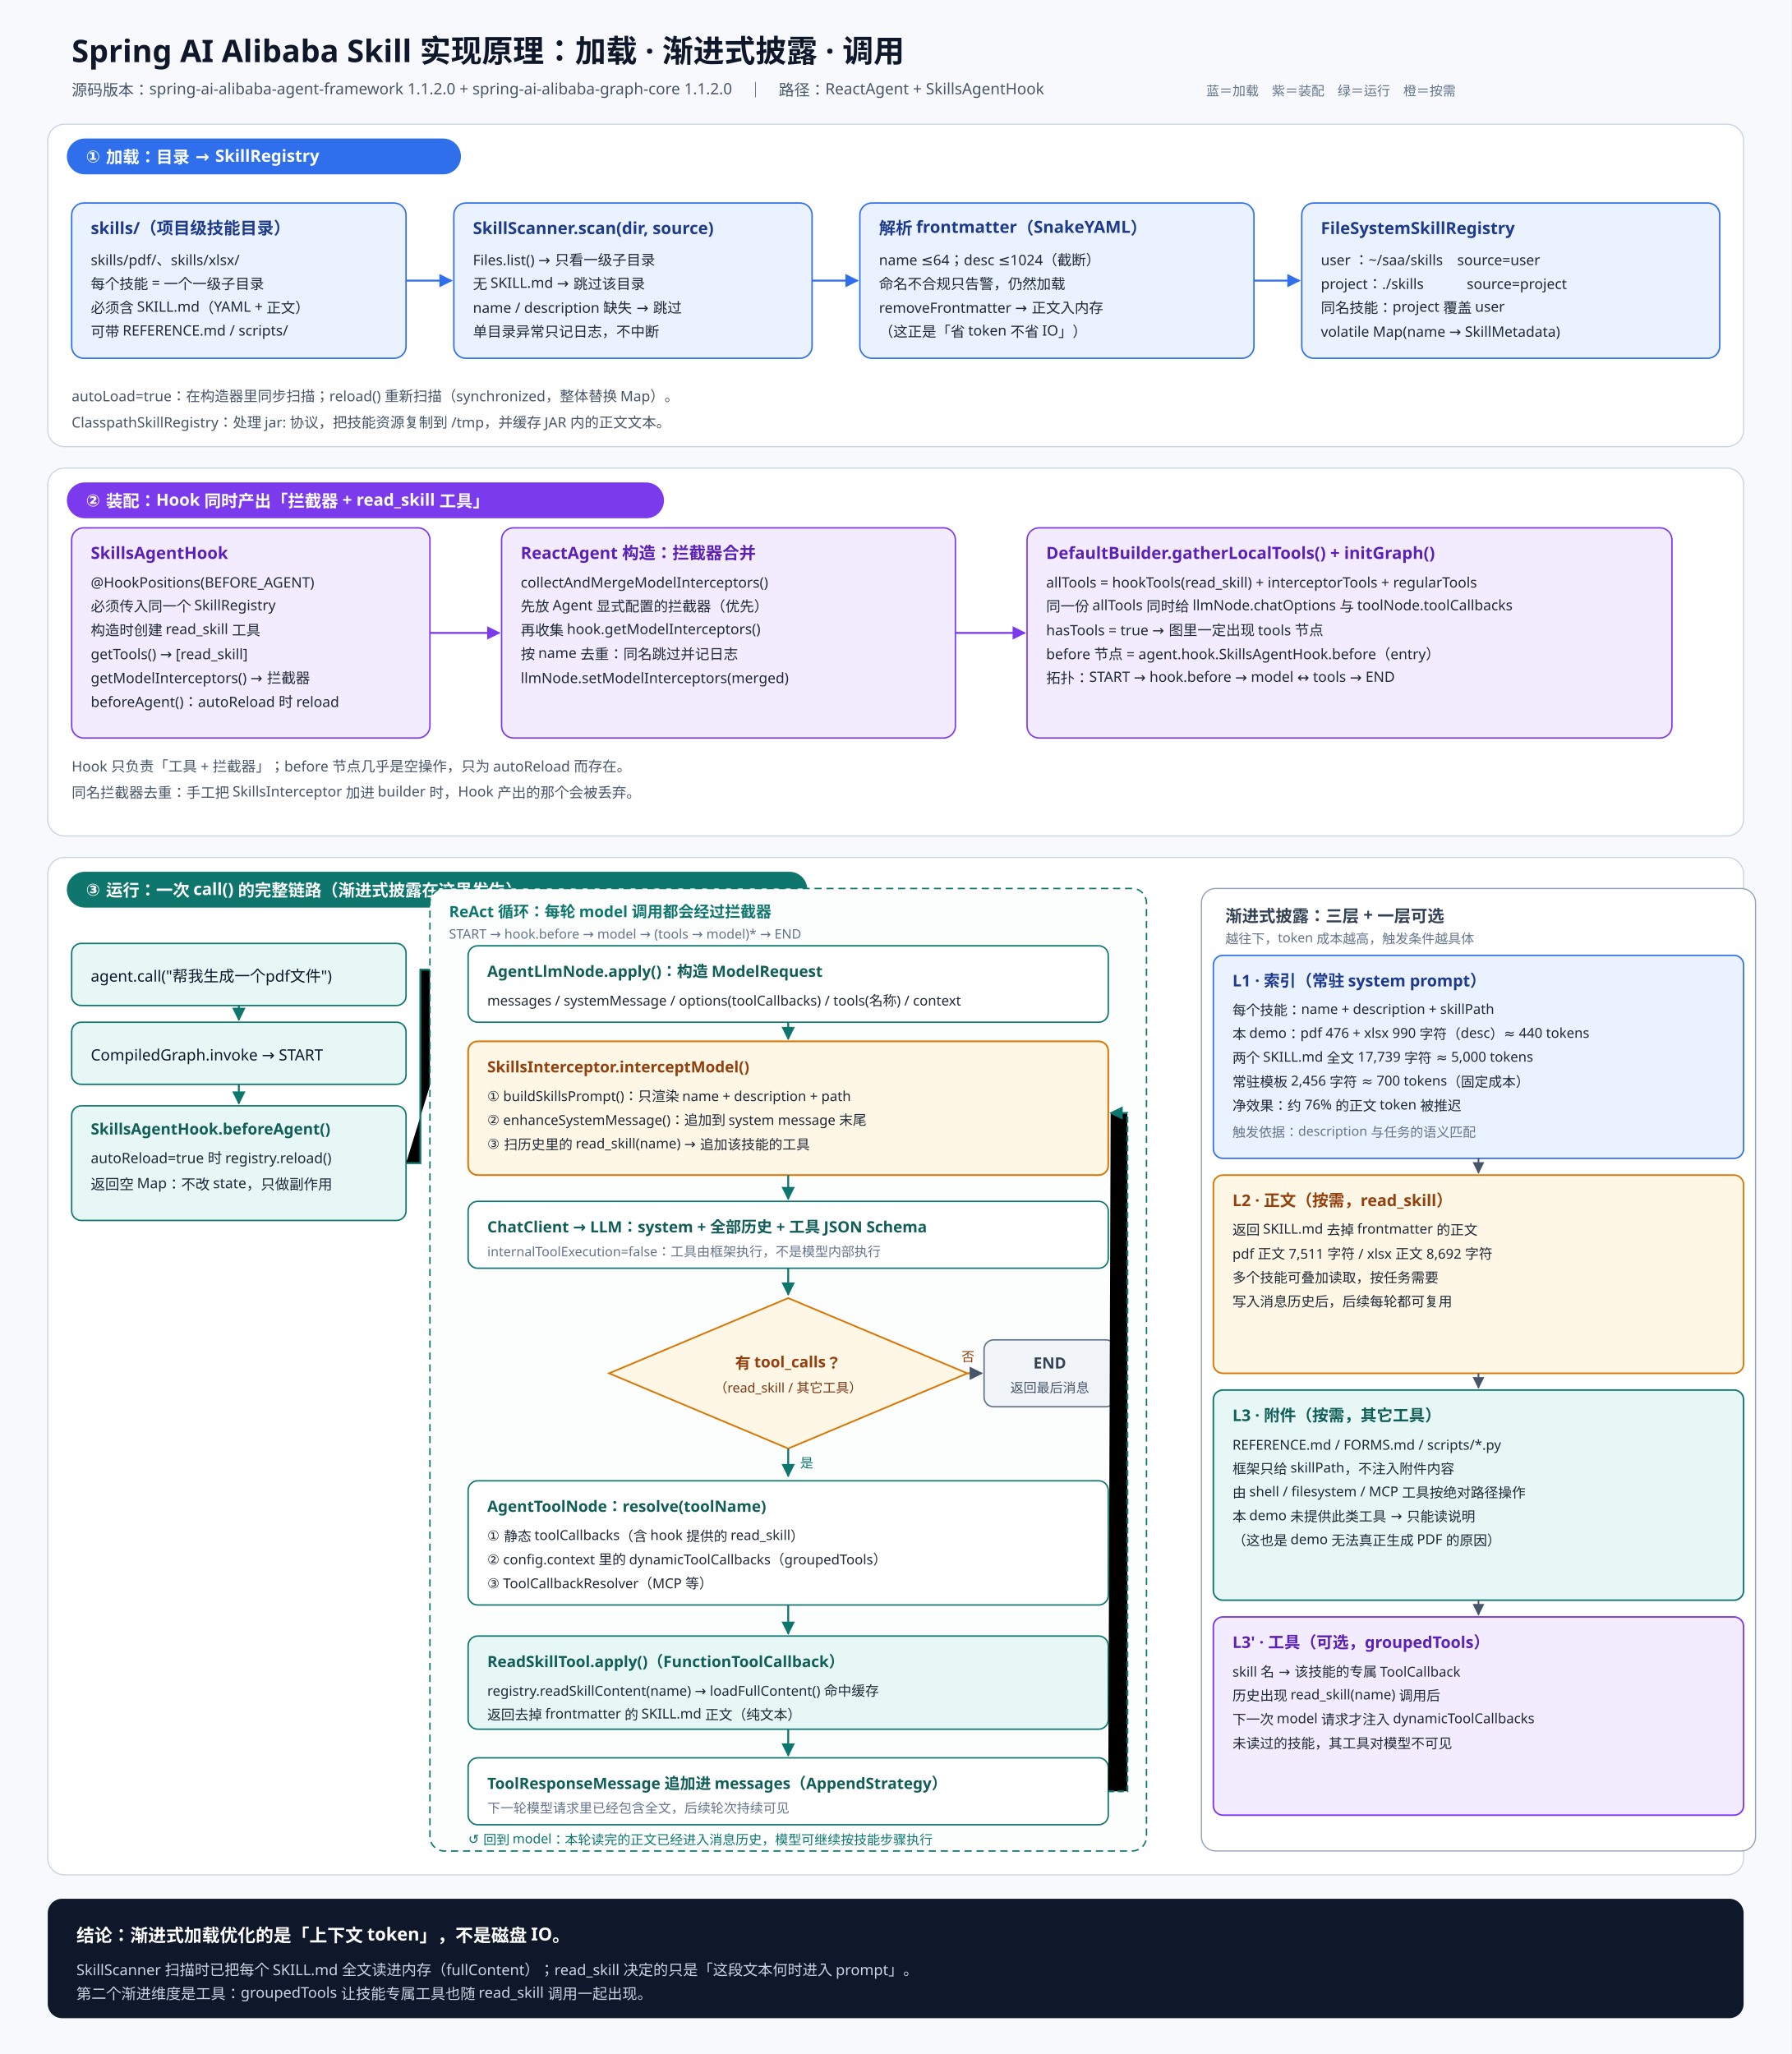
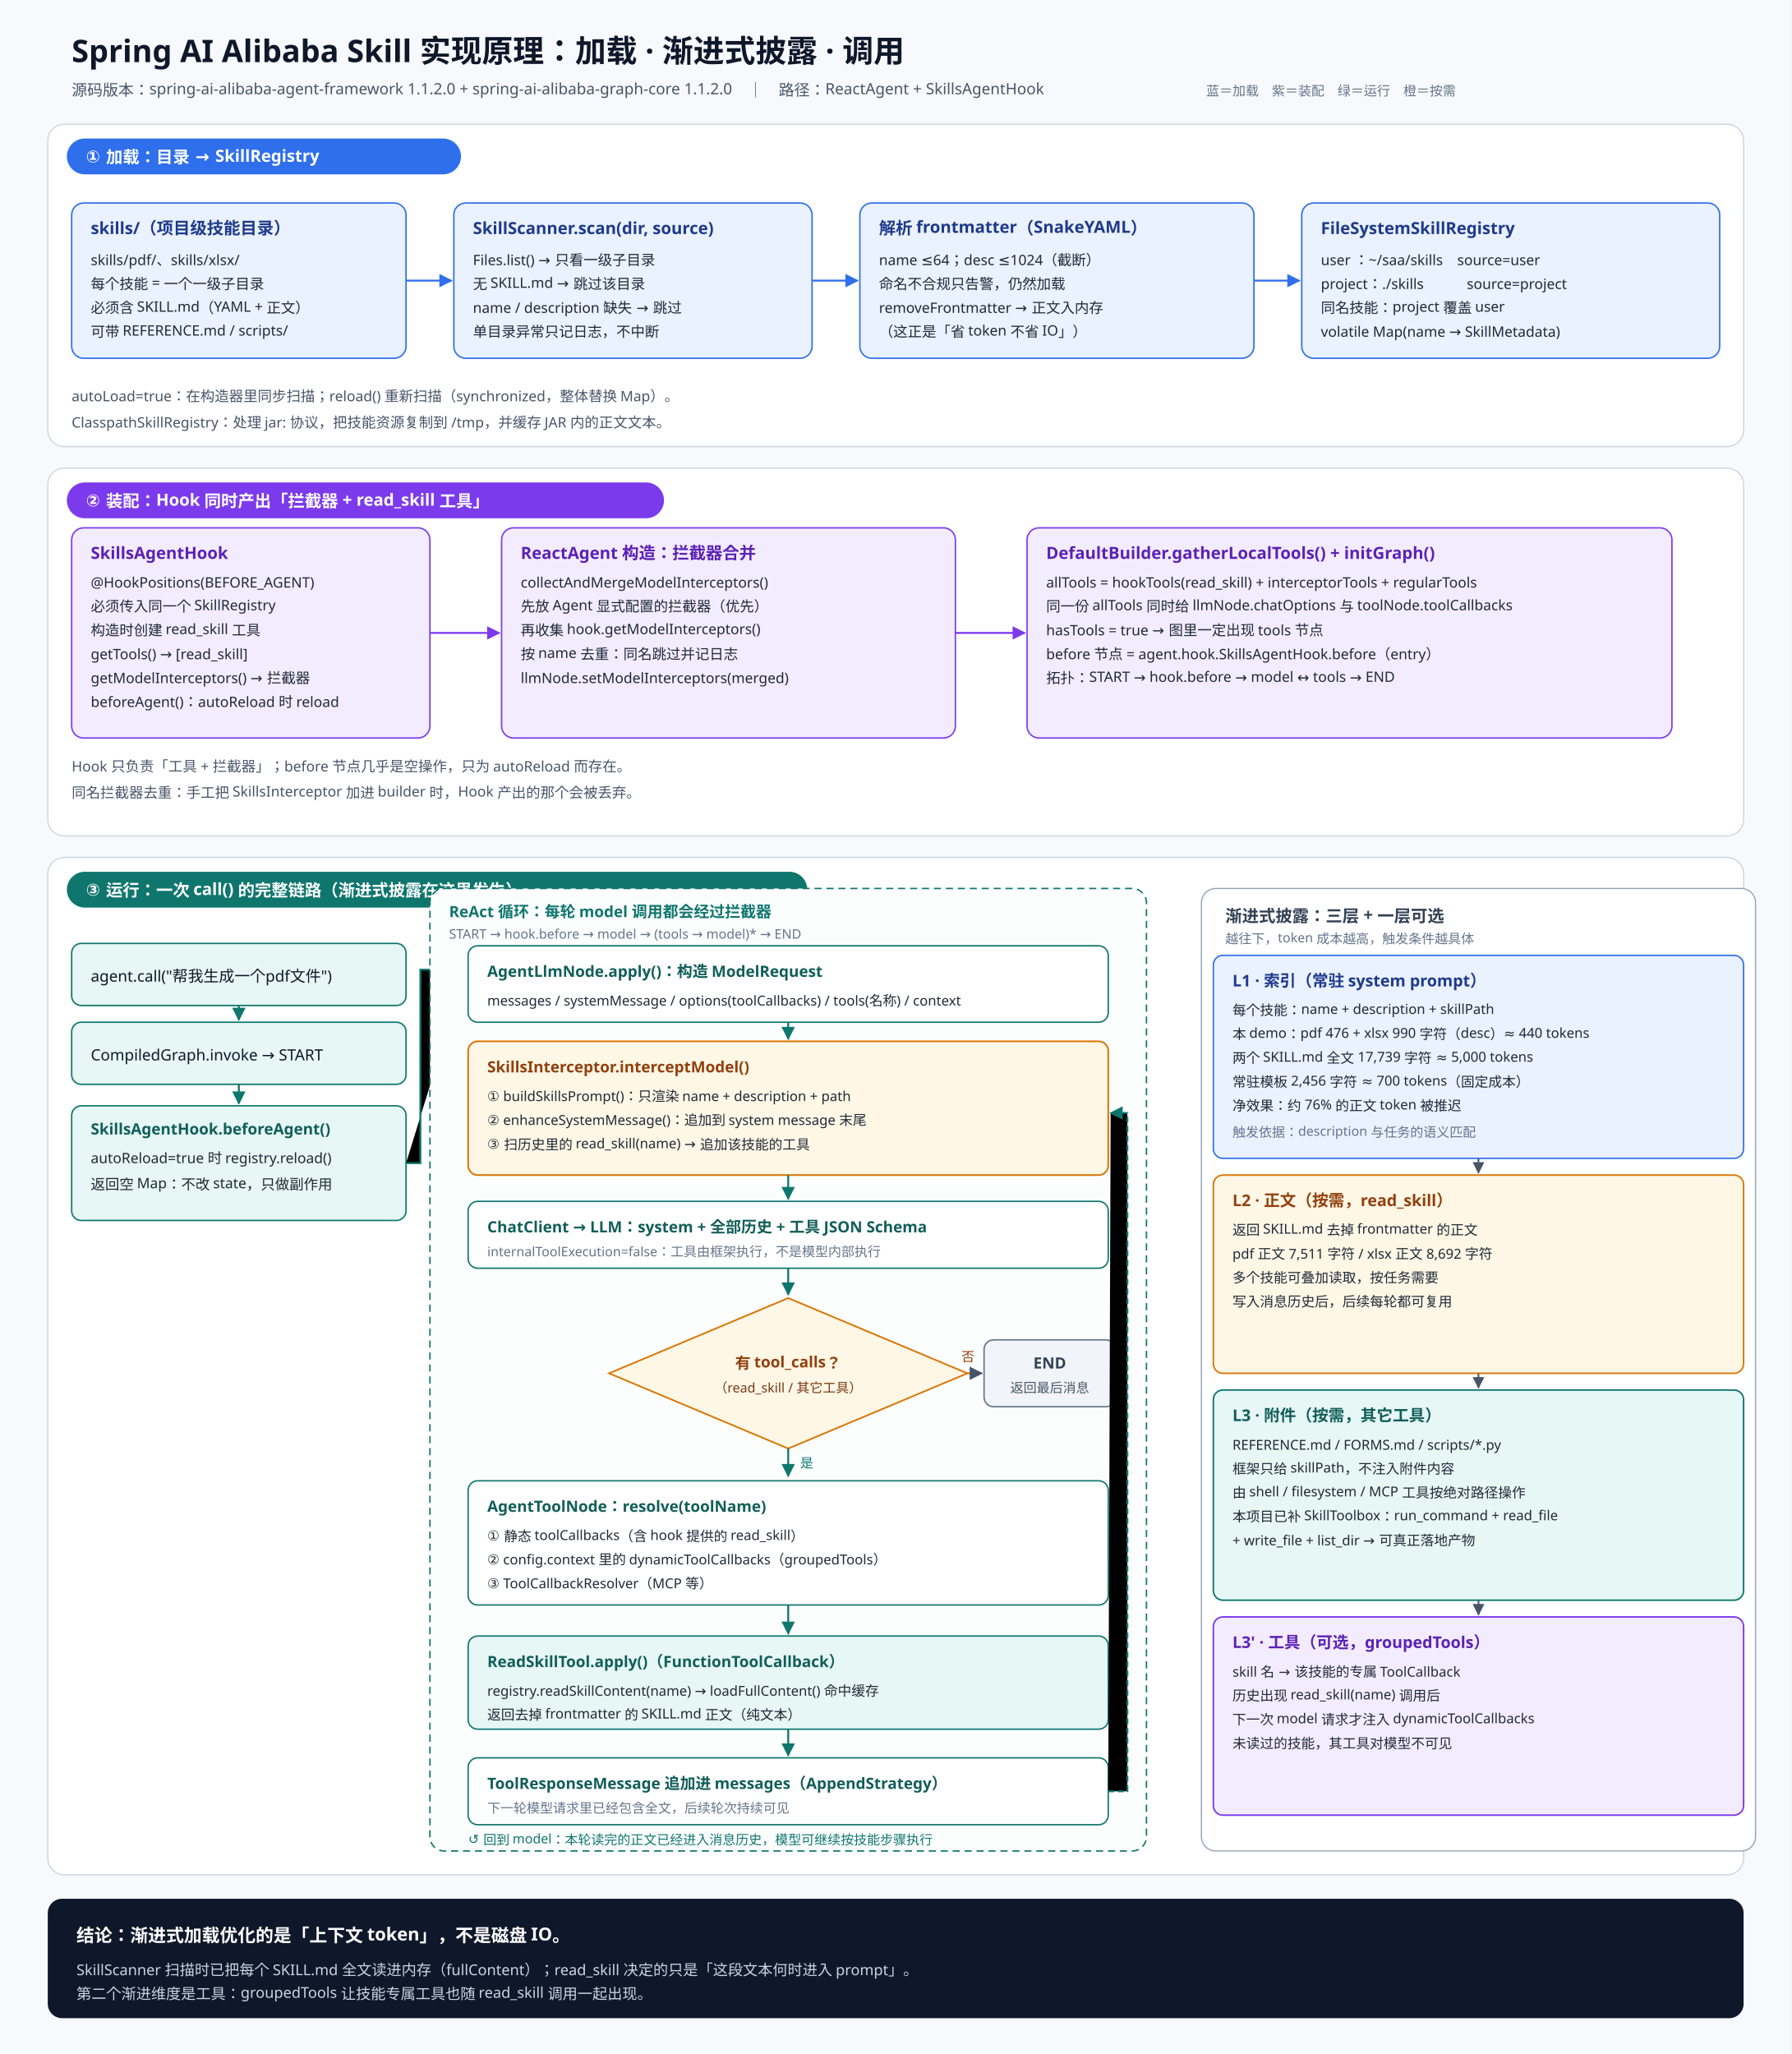
<svg xmlns="http://www.w3.org/2000/svg" width="1500" height="1720" viewBox="0 0 1500 1720" font-family="'Microsoft YaHei','PingFang SC','Noto Sans SC',sans-serif">
  <defs>
    <marker id="arrow" viewBox="0 0 10 10" refX="9" refY="5" markerWidth="7" markerHeight="7" orient="auto">
      <path d="M0,0 L10,5 L0,10 z" fill="#475569" />
    </marker>
    <marker id="arrowBlue" viewBox="0 0 10 10" refX="9" refY="5" markerWidth="7" markerHeight="7" orient="auto">
      <path d="M0,0 L10,5 L0,10 z" fill="#2f6feb" />
    </marker>
    <marker id="arrowPurple" viewBox="0 0 10 10" refX="9" refY="5" markerWidth="7" markerHeight="7" orient="auto">
      <path d="M0,0 L10,5 L0,10 z" fill="#7c3aed" />
    </marker>
    <marker id="arrowGreen" viewBox="0 0 10 10" refX="9" refY="5" markerWidth="7" markerHeight="7" orient="auto">
      <path d="M0,0 L10,5 L0,10 z" fill="#0f766e" />
    </marker>
  </defs>
  <rect x="0" y="0" width="1500" height="1720" fill="#f7f9fc" />
  <text x="60" y="52" font-size="26" font-weight="700" fill="#0f172a">Spring AI Alibaba Skill 实现原理：加载 · 渐进式披露 · 调用</text>
  <text x="60" y="80" font-size="13" fill="#475569">源码版本：spring-ai-alibaba-agent-framework 1.1.2.0 + spring-ai-alibaba-graph-core 1.1.2.0　｜　路径：ReactAgent + SkillsAgentHook</text>
  <text x="1010" y="80" font-size="11" fill="#64748b">蓝＝加载　紫＝装配　绿＝运行　橙＝按需</text>
  <rect x="40" y="104" width="1420" height="270" rx="14" fill="#ffffff" stroke="#cbd5e1" />
  <rect x="56" y="116" width="330" height="30" rx="15" fill="#2f6feb" />
  <text x="72" y="136" font-size="14" font-weight="700" fill="#ffffff">① 加载：目录 → SkillRegistry</text>
  <g>
    <rect x="60" y="170" width="280" height="130" rx="10" fill="#eaf1ff" stroke="#2f6feb" stroke-width="1.2" />
    <text x="76" y="196" font-size="14" font-weight="700" fill="#1e3a8a">skills/（项目级技能目录）</text>
    <text x="76" y="222" font-size="12" fill="#1f2937">skills/pdf/、skills/xlsx/</text>
    <text x="76" y="242" font-size="12" fill="#1f2937">每个技能 = 一个一级子目录</text>
    <text x="76" y="262" font-size="12" fill="#1f2937">必须含 SKILL.md（YAML + 正文）</text>
    <text x="76" y="282" font-size="12" fill="#1f2937">可带 REFERENCE.md / scripts/</text>
  </g>
  <g>
    <rect x="380" y="170" width="300" height="130" rx="10" fill="#eaf1ff" stroke="#2f6feb" stroke-width="1.2" />
    <text x="396" y="196" font-size="14" font-weight="700" fill="#1e3a8a">SkillScanner.scan(dir, source)</text>
    <text x="396" y="222" font-size="12" fill="#1f2937">Files.list() → 只看一级子目录</text>
    <text x="396" y="242" font-size="12" fill="#1f2937">无 SKILL.md → 跳过该目录</text>
    <text x="396" y="262" font-size="12" fill="#1f2937">name / description 缺失 → 跳过</text>
    <text x="396" y="282" font-size="12" fill="#1f2937">单目录异常只记日志，不中断</text>
  </g>
  <g>
    <rect x="720" y="170" width="330" height="130" rx="10" fill="#eaf1ff" stroke="#2f6feb" stroke-width="1.2" />
    <text x="736" y="196" font-size="14" font-weight="700" fill="#1e3a8a">解析 frontmatter（SnakeYAML）</text>
    <text x="736" y="222" font-size="12" fill="#1f2937">name ≤64；desc ≤1024（截断）</text>
    <text x="736" y="242" font-size="12" fill="#1f2937">命名不合规只告警，仍然加载</text>
    <text x="736" y="262" font-size="12" fill="#1f2937">removeFrontmatter → 正文入内存</text>
    <text x="736" y="282" font-size="12" fill="#1f2937">（这正是「省 token 不省 IO」）</text>
  </g>
  <g>
    <rect x="1090" y="170" width="350" height="130" rx="10" fill="#eaf1ff" stroke="#2f6feb" stroke-width="1.2" />
    <text x="1106" y="196" font-size="14" font-weight="700" fill="#1e3a8a">FileSystemSkillRegistry</text>
    <text x="1106" y="222" font-size="12" fill="#1f2937">user    ：~/saa/skills　source=user</text>
    <text x="1106" y="242" font-size="12" fill="#1f2937">project：./skills　　　source=project</text>
    <text x="1106" y="262" font-size="12" fill="#1f2937">同名技能：project 覆盖 user</text>
    <text x="1106" y="282" font-size="12" fill="#1f2937">volatile Map(name → SkillMetadata)</text>
  </g>
  <path d="M340,235 L378,235" stroke="#2f6feb" stroke-width="1.6" marker-end="url(#arrowBlue)" />
  <path d="M680,235 L718,235" stroke="#2f6feb" stroke-width="1.6" marker-end="url(#arrowBlue)" />
  <path d="M1050,235 L1088,235" stroke="#2f6feb" stroke-width="1.6" marker-end="url(#arrowBlue)" />
  <text x="60" y="336" font-size="12" fill="#475569">autoLoad=true：在构造器里同步扫描；reload() 重新扫描（synchronized，整体替换 Map）。</text>
  <text x="60" y="358" font-size="12" fill="#475569">ClasspathSkillRegistry：处理 jar: 协议，把技能资源复制到 /tmp，并缓存 JAR 内的正文文本。</text>
  <rect x="40" y="392" width="1420" height="308" rx="14" fill="#ffffff" stroke="#cbd5e1" />
  <rect x="56" y="404" width="500" height="30" rx="15" fill="#7c3aed" />
  <text x="72" y="424" font-size="14" font-weight="700" fill="#ffffff">② 装配：Hook 同时产出「拦截器 + read_skill 工具」</text>
  <g>
    <rect x="60" y="442" width="300" height="176" rx="10" fill="#f3ecff" stroke="#7c3aed" stroke-width="1.2" />
    <text x="76" y="468" font-size="14" font-weight="700" fill="#5b21b6">SkillsAgentHook</text>
    <text x="76" y="492" font-size="12" fill="#1f2937">@HookPositions(BEFORE_AGENT)</text>
    <text x="76" y="512" font-size="12" fill="#1f2937">必须传入同一个 SkillRegistry</text>
    <text x="76" y="532" font-size="12" fill="#1f2937">构造时创建 read_skill 工具</text>
    <text x="76" y="552" font-size="12" fill="#1f2937">getTools() → [read_skill]</text>
    <text x="76" y="572" font-size="12" fill="#1f2937">getModelInterceptors() → 拦截器</text>
    <text x="76" y="592" font-size="12" fill="#1f2937">beforeAgent()：autoReload 时 reload</text>
  </g>
  <g>
    <rect x="420" y="442" width="380" height="176" rx="10" fill="#f3ecff" stroke="#7c3aed" stroke-width="1.2" />
    <text x="436" y="468" font-size="14" font-weight="700" fill="#5b21b6">ReactAgent 构造：拦截器合并</text>
    <text x="436" y="492" font-size="12" fill="#1f2937">collectAndMergeModelInterceptors()</text>
    <text x="436" y="512" font-size="12" fill="#1f2937">先放 Agent 显式配置的拦截器（优先）</text>
    <text x="436" y="532" font-size="12" fill="#1f2937">再收集 hook.getModelInterceptors()</text>
    <text x="436" y="552" font-size="12" fill="#1f2937">按 name 去重：同名跳过并记日志</text>
    <text x="436" y="572" font-size="12" fill="#1f2937">llmNode.setModelInterceptors(merged)</text>
  </g>
  <g>
    <rect x="860" y="442" width="540" height="176" rx="10" fill="#f3ecff" stroke="#7c3aed" stroke-width="1.2" />
    <text x="876" y="468" font-size="14" font-weight="700" fill="#5b21b6">DefaultBuilder.gatherLocalTools() + initGraph()</text>
    <text x="876" y="492" font-size="12" fill="#1f2937">allTools = hookTools(read_skill) + interceptorTools + regularTools</text>
    <text x="876" y="512" font-size="12" fill="#1f2937">同一份 allTools 同时给 llmNode.chatOptions 与 toolNode.toolCallbacks</text>
    <text x="876" y="532" font-size="12" fill="#1f2937">hasTools = true → 图里一定出现 tools 节点</text>
    <text x="876" y="552" font-size="12" fill="#1f2937">before 节点 = agent.hook.SkillsAgentHook.before（entry）</text>
    <text x="876" y="572" font-size="12" fill="#1f2937">拓扑：START → hook.before → model ↔ tools → END</text>
  </g>
  <path d="M360,530 L418,530" stroke="#7c3aed" stroke-width="1.6" marker-end="url(#arrowPurple)" />
  <path d="M800,530 L858,530" stroke="#7c3aed" stroke-width="1.6" marker-end="url(#arrowPurple)" />
  <text x="60" y="646" font-size="12" fill="#475569">Hook 只负责「工具 + 拦截器」；before 节点几乎是空操作，只为 autoReload 而存在。</text>
  <text x="60" y="668" font-size="12" fill="#475569">同名拦截器去重：手工把 SkillsInterceptor 加进 builder 时，Hook 产出的那个会被丢弃。</text>
  <rect x="40" y="718" width="1420" height="852" rx="14" fill="#ffffff" stroke="#cbd5e1" />
  <rect x="56" y="730" width="620" height="30" rx="15" fill="#0f766e" />
  <text x="72" y="750" font-size="14" font-weight="700" fill="#ffffff">③ 运行：一次 call() 的完整链路（渐进式披露在这里发生）</text>
  <g>
    <rect x="60" y="790" width="280" height="52" rx="8" fill="#e6f7f5" stroke="#0f766e" stroke-width="1.2" />
    <text x="76" y="822" font-size="13" fill="#0f172a">agent.call("帮我生成一个pdf文件")</text>
  </g>
  <g>
    <rect x="60" y="856" width="280" height="52" rx="8" fill="#e6f7f5" stroke="#0f766e" stroke-width="1.2" />
    <text x="76" y="888" font-size="13" fill="#0f172a">CompiledGraph.invoke → START</text>
  </g>
  <g>
    <rect x="60" y="926" width="280" height="96" rx="8" fill="#e6f7f5" stroke="#0f766e" stroke-width="1.2" />
    <text x="76" y="950" font-size="13" font-weight="700" fill="#115e59">SkillsAgentHook.beforeAgent()</text>
    <text x="76" y="974" font-size="12" fill="#1f2937">autoReload=true 时 registry.reload()</text>
    <text x="76" y="996" font-size="12" fill="#1f2937">返回空 Map：不改 state，只做副作用</text>
  </g>
  <path d="M200,842 L200,854" stroke="#0f766e" stroke-width="1.6" marker-end="url(#arrowGreen)" />
  <path d="M200,908 L200,924" stroke="#0f766e" stroke-width="1.6" marker-end="url(#arrowGreen)" />
  <path d="M340,974 L352,974 L352,812 L390,812" stroke="#0f766e" stroke-width="1.6" marker-end="url(#arrowGreen)" />
  <rect x="360" y="744" width="600" height="806" rx="12" fill="#fcfefd" stroke="#0f766e" stroke-width="1.2" stroke-dasharray="6 4" />
  <text x="376" y="768" font-size="13" font-weight="700" fill="#0f766e">ReAct 循环：每轮 model 调用都会经过拦截器</text>
  <text x="376" y="786" font-size="11" fill="#64748b">START → hook.before → model → (tools → model)* → END</text>
  <g>
    <rect x="392" y="792" width="536" height="64" rx="8" fill="#ffffff" stroke="#0f766e" stroke-width="1.2" />
    <text x="408" y="818" font-size="13" font-weight="700" fill="#115e59">AgentLlmNode.apply()：构造 ModelRequest</text>
    <text x="408" y="842" font-size="11.5" fill="#1f2937">messages / systemMessage / options(toolCallbacks) / tools(名称) / context</text>
  </g>
  <g>
    <rect x="392" y="872" width="536" height="112" rx="8" fill="#fff7e6" stroke="#d97706" stroke-width="1.4" />
    <text x="408" y="898" font-size="13" font-weight="700" fill="#92400e">SkillsInterceptor.interceptModel()</text>
    <text x="408" y="922" font-size="11.5" fill="#1f2937">① buildSkillsPrompt()：只渲染 name + description + path</text>
    <text x="408" y="942" font-size="11.5" fill="#1f2937">② enhanceSystemMessage()：追加到 system message 末尾</text>
    <text x="408" y="962" font-size="11.5" fill="#1f2937">③ 扫历史里的 read_skill(name) → 追加该技能的工具</text>
  </g>
  <g>
    <rect x="392" y="1006" width="536" height="56" rx="8" fill="#ffffff" stroke="#0f766e" stroke-width="1.2" />
    <text x="408" y="1032" font-size="13" font-weight="700" fill="#115e59">ChatClient → LLM：system + 全部历史 + 工具 JSON Schema</text>
    <text x="408" y="1052" font-size="11" fill="#64748b">internalToolExecution=false：工具由框架执行，不是模型内部执行</text>
  </g>
  <path d="M660,856 L660,870" stroke="#0f766e" stroke-width="1.6" marker-end="url(#arrowGreen)" />
  <path d="M660,984 L660,1004" stroke="#0f766e" stroke-width="1.6" marker-end="url(#arrowGreen)" />
  <path d="M660,1062 L660,1084" stroke="#0f766e" stroke-width="1.6" marker-end="url(#arrowGreen)" />
  <polygon points="660,1087 810,1150 660,1213 510,1150" fill="#fff7e6" stroke="#d97706" stroke-width="1.4" />
  <text x="660" y="1146" font-size="13" font-weight="700" fill="#92400e" text-anchor="middle">有 tool_calls？</text>
  <text x="660" y="1166" font-size="11" fill="#78350f" text-anchor="middle">（read_skill / 其它工具）</text>
  <path d="M810,1150 L822,1150" stroke="#d97706" stroke-width="1.6" marker-end="url(#arrow)" />
  <text x="816" y="1140" font-size="11" fill="#92400e" text-anchor="end">否</text>
  <g>
    <rect x="824" y="1122" width="110" height="56" rx="8" fill="#f1f5f9" stroke="#64748b" stroke-width="1.2" />
    <text x="879" y="1146" font-size="13" font-weight="700" fill="#334155" text-anchor="middle">END</text>
    <text x="879" y="1166" font-size="11" fill="#475569" text-anchor="middle">返回最后消息</text>
  </g>
  <path d="M660,1213 L660,1236" stroke="#0f766e" stroke-width="1.6" marker-end="url(#arrowGreen)" />
  <text x="670" y="1229" font-size="11" fill="#0f766e">是</text>
  <g>
    <rect x="392" y="1240" width="536" height="104" rx="8" fill="#ffffff" stroke="#0f766e" stroke-width="1.2" />
    <text x="408" y="1266" font-size="13" font-weight="700" fill="#115e59">AgentToolNode：resolve(toolName)</text>
    <text x="408" y="1290" font-size="11.5" fill="#1f2937">① 静态 toolCallbacks（含 hook 提供的 read_skill）</text>
    <text x="408" y="1310" font-size="11.5" fill="#1f2937">② config.context 里的 dynamicToolCallbacks（groupedTools）</text>
    <text x="408" y="1330" font-size="11.5" fill="#1f2937">③ ToolCallbackResolver（MCP 等）</text>
  </g>
  <g>
    <rect x="392" y="1370" width="536" height="78" rx="8" fill="#e6f7f5" stroke="#0f766e" stroke-width="1.2" />
    <text x="408" y="1396" font-size="13" font-weight="700" fill="#115e59">ReadSkillTool.apply()（FunctionToolCallback）</text>
    <text x="408" y="1420" font-size="11.5" fill="#1f2937">registry.readSkillContent(name) → loadFullContent() 命中缓存</text>
    <text x="408" y="1440" font-size="11.5" fill="#1f2937">返回去掉 frontmatter 的 SKILL.md 正文（纯文本）</text>
  </g>
  <g>
    <rect x="392" y="1472" width="536" height="56" rx="8" fill="#ffffff" stroke="#0f766e" stroke-width="1.2" />
    <text x="408" y="1498" font-size="13" font-weight="700" fill="#115e59">ToolResponseMessage 追加进 messages（AppendStrategy）</text>
    <text x="408" y="1518" font-size="11" fill="#64748b">下一轮模型请求里已经包含全文，后续轮次持续可见</text>
  </g>
  <path d="M660,1344 L660,1368" stroke="#0f766e" stroke-width="1.6" marker-end="url(#arrowGreen)" />
  <path d="M660,1448 L660,1470" stroke="#0f766e" stroke-width="1.6" marker-end="url(#arrowGreen)" />
  <path d="M928,1500 L944,1500 L944,932 L930,932" stroke="#0f766e" stroke-width="1.6" marker-end="url(#arrowGreen)" stroke-dasharray="5 3" />
  <text x="392" y="1544" font-size="11" fill="#0f766e">↺ 回到 model：本轮读完的正文已经进入消息历史，模型可继续按技能步骤执行</text>
  <rect x="1006" y="744" width="464" height="806" rx="12" fill="#ffffff" stroke="#94a3b8" />
  <text x="1026" y="772" font-size="14" font-weight="700" fill="#334155">渐进式披露：三层 + 一层可选</text>
  <text x="1026" y="790" font-size="11" fill="#64748b">越往下，token 成本越高，触发条件越具体</text>
  <g>
    <rect x="1016" y="800" width="444" height="170" rx="8" fill="#eaf1ff" stroke="#2f6feb" stroke-width="1.2" />
    <text x="1032" y="826" font-size="13.5" font-weight="700" fill="#1e3a8a">L1 · 索引（常驻 system prompt）</text>
    <text x="1032" y="850" font-size="11.5" fill="#1f2937">每个技能：name + description + skillPath</text>
    <text x="1032" y="870" font-size="11.5" fill="#1f2937">本 demo：pdf 476 + xlsx 990 字符（desc）≈ 440 tokens</text>
    <text x="1032" y="890" font-size="11.5" fill="#1f2937">两个 SKILL.md 全文 17,739 字符 ≈ 5,000 tokens</text>
    <text x="1032" y="910" font-size="11.5" fill="#1f2937">常驻模板 2,456 字符 ≈ 700 tokens（固定成本）</text>
    <text x="1032" y="930" font-size="11.5" fill="#1f2937">净效果：约 76% 的正文 token 被推迟</text>
    <text x="1032" y="952" font-size="11" fill="#64748b">触发依据：description 与任务的语义匹配</text>
  </g>
  <g>
    <rect x="1016" y="984" width="444" height="166" rx="8" fill="#fff7e6" stroke="#d97706" stroke-width="1.3" />
    <text x="1032" y="1010" font-size="13.5" font-weight="700" fill="#92400e">L2 · 正文（按需，read_skill）</text>
    <text x="1032" y="1034" font-size="11.5" fill="#1f2937">返回 SKILL.md 去掉 frontmatter 的正文</text>
    <text x="1032" y="1054" font-size="11.5" fill="#1f2937">pdf 正文 7,511 字符 / xlsx 正文 8,692 字符</text>
    <text x="1032" y="1074" font-size="11.5" fill="#1f2937">多个技能可叠加读取，按任务需要</text>
    <text x="1032" y="1094" font-size="11.5" fill="#1f2937">写入消息历史后，后续每轮都可复用</text>
  </g>
  <g>
    <rect x="1016" y="1164" width="444" height="176" rx="8" fill="#e6f7f5" stroke="#0f766e" stroke-width="1.3" />
    <text x="1032" y="1190" font-size="13.5" font-weight="700" fill="#115e59">L3 · 附件（按需，其它工具）</text>
    <text x="1032" y="1214" font-size="11.5" fill="#1f2937">REFERENCE.md / FORMS.md / scripts/*.py</text>
    <text x="1032" y="1234" font-size="11.5" fill="#1f2937">框架只给 skillPath，不注入附件内容</text>
    <text x="1032" y="1254" font-size="11.5" fill="#1f2937">由 shell / filesystem / MCP 工具按绝对路径操作</text>
-     <text x="1032" y="1274" font-size="11.5" fill="#1f2937">本 demo 未提供此类工具 → 只能读说明</text>
-     <text x="1032" y="1294" font-size="11.5" fill="#1f2937">（这也是 demo 无法真正生成 PDF 的原因）</text>
+     <text x="1032" y="1274" font-size="11.5" fill="#1f2937">本项目已补 SkillToolbox：run_command + read_file</text>
+     <text x="1032" y="1294" font-size="11.5" fill="#1f2937">+ write_file + list_dir → 可真正落地产物</text>
  </g>
  <g>
    <rect x="1016" y="1354" width="444" height="166" rx="8" fill="#f3ecff" stroke="#7c3aed" stroke-width="1.3" />
    <text x="1032" y="1380" font-size="13.5" font-weight="700" fill="#5b21b6">L3' · 工具（可选，groupedTools）</text>
    <text x="1032" y="1404" font-size="11.5" fill="#1f2937">skill 名 → 该技能的专属 ToolCallback</text>
    <text x="1032" y="1424" font-size="11.5" fill="#1f2937">历史出现 read_skill(name) 调用后</text>
    <text x="1032" y="1444" font-size="11.5" fill="#1f2937">下一次 model 请求才注入 dynamicToolCallbacks</text>
    <text x="1032" y="1464" font-size="11.5" fill="#1f2937">未读过的技能，其工具对模型不可见</text>
  </g>
  <path d="M1238,970 L1238,982" stroke="#475569" stroke-width="1.4" marker-end="url(#arrow)" />
  <path d="M1238,1150 L1238,1162" stroke="#475569" stroke-width="1.4" marker-end="url(#arrow)" />
  <path d="M1238,1340 L1238,1352" stroke="#475569" stroke-width="1.4" marker-end="url(#arrow)" />
  <rect x="40" y="1590" width="1420" height="100" rx="12" fill="#0f172a" />
  <text x="64" y="1626" font-size="15" font-weight="700" fill="#ffffff">结论：渐进式加载优化的是「上下文 token」，不是磁盘 IO。</text>
  <text x="64" y="1654" font-size="12.5" fill="#cbd5e1">SkillScanner 扫描时已把每个 SKILL.md 全文读进内存（fullContent）；read_skill 决定的只是「这段文本何时进入 prompt」。</text>
  <text x="64" y="1674" font-size="12.5" fill="#cbd5e1">第二个渐进维度是工具：groupedTools 让技能专属工具也随 read_skill 调用一起出现。</text>
</svg>
